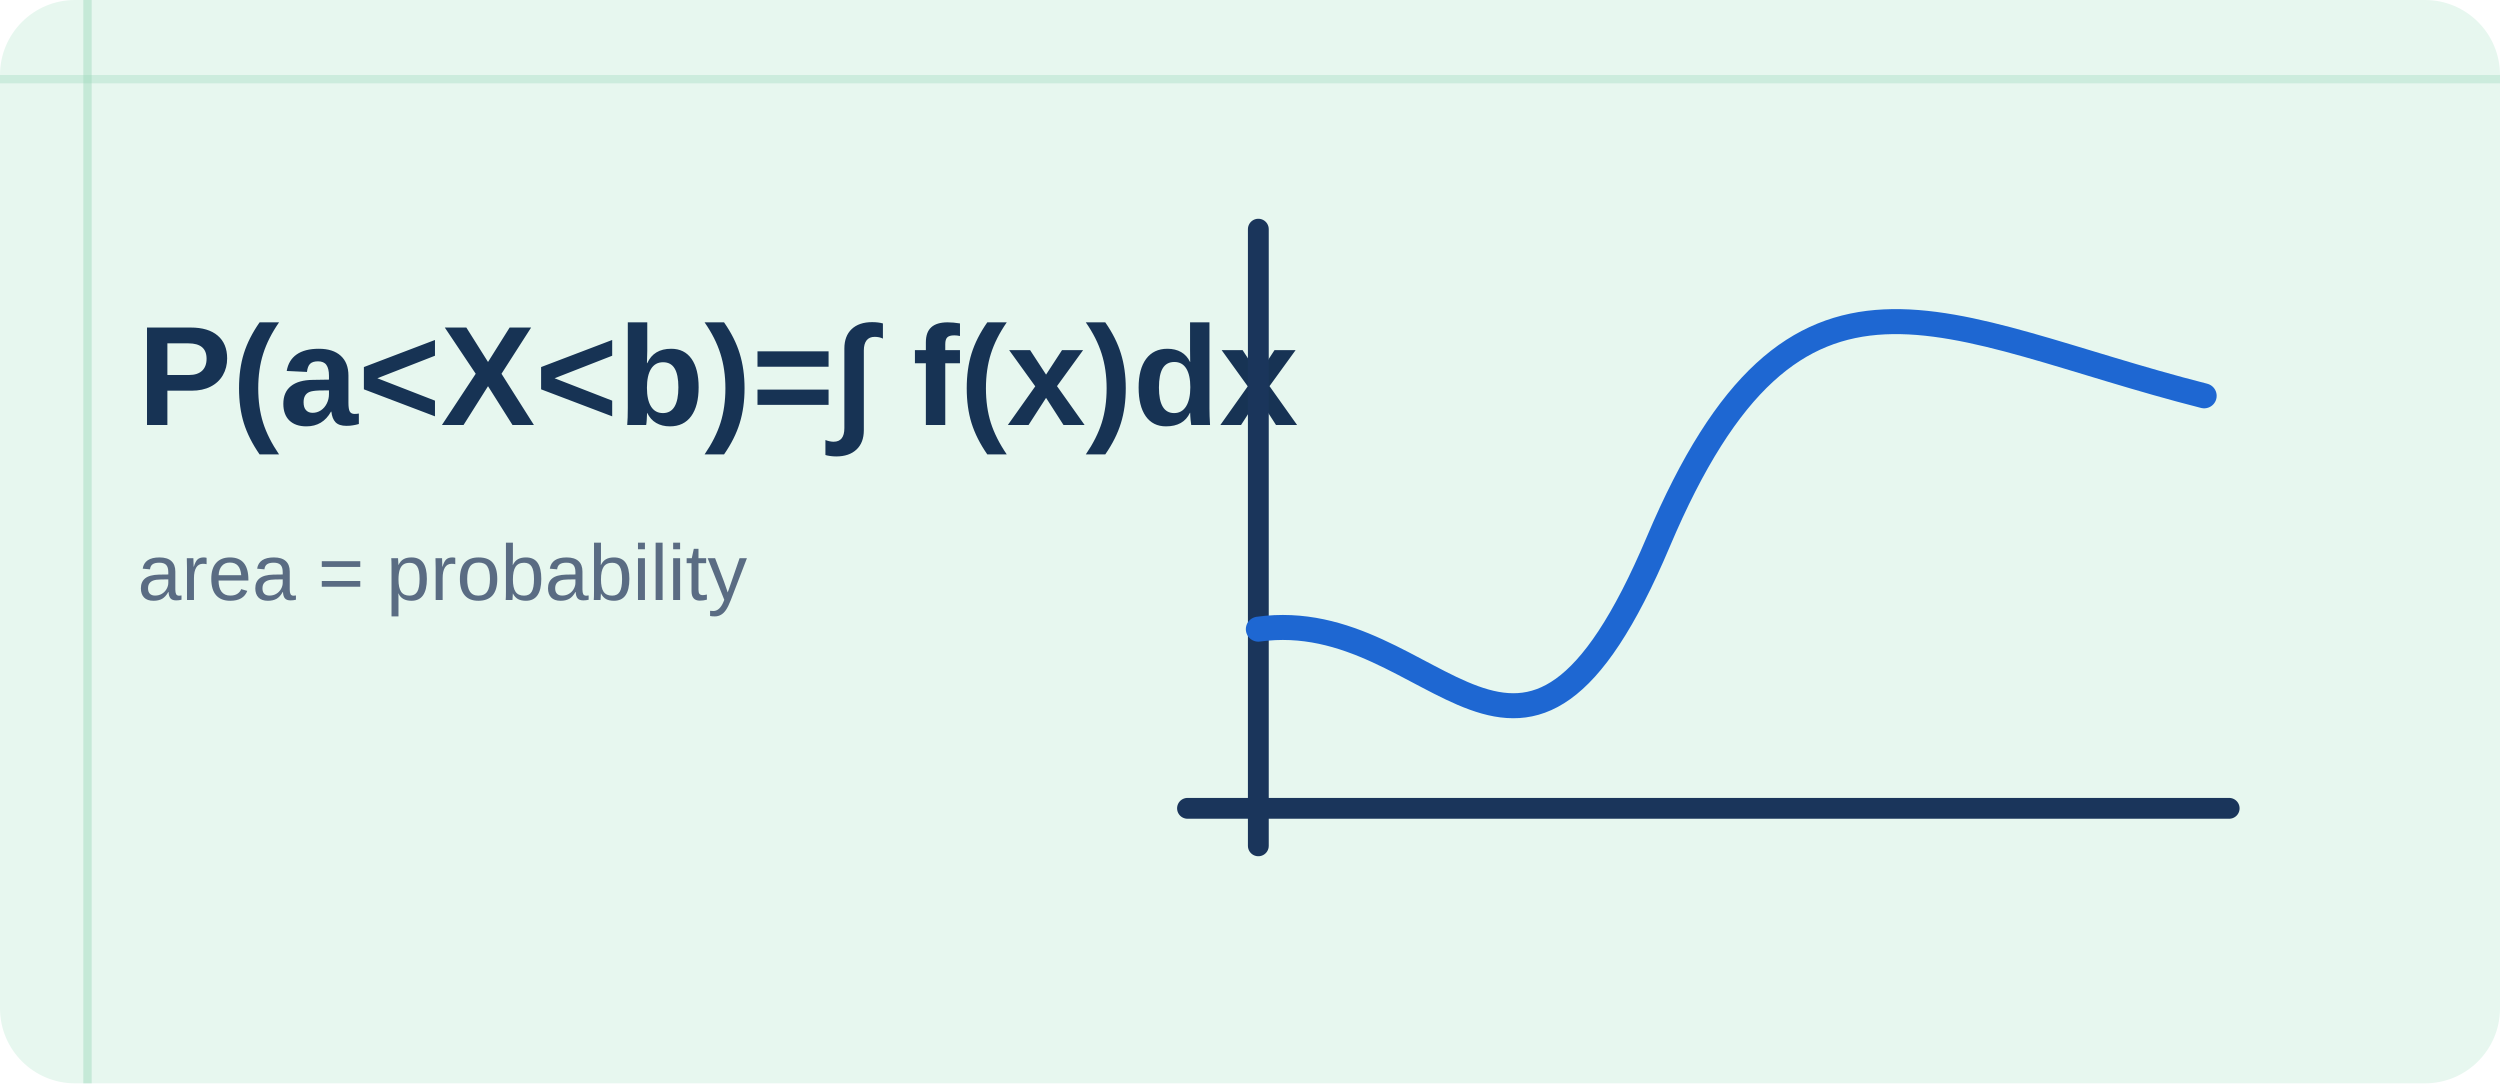
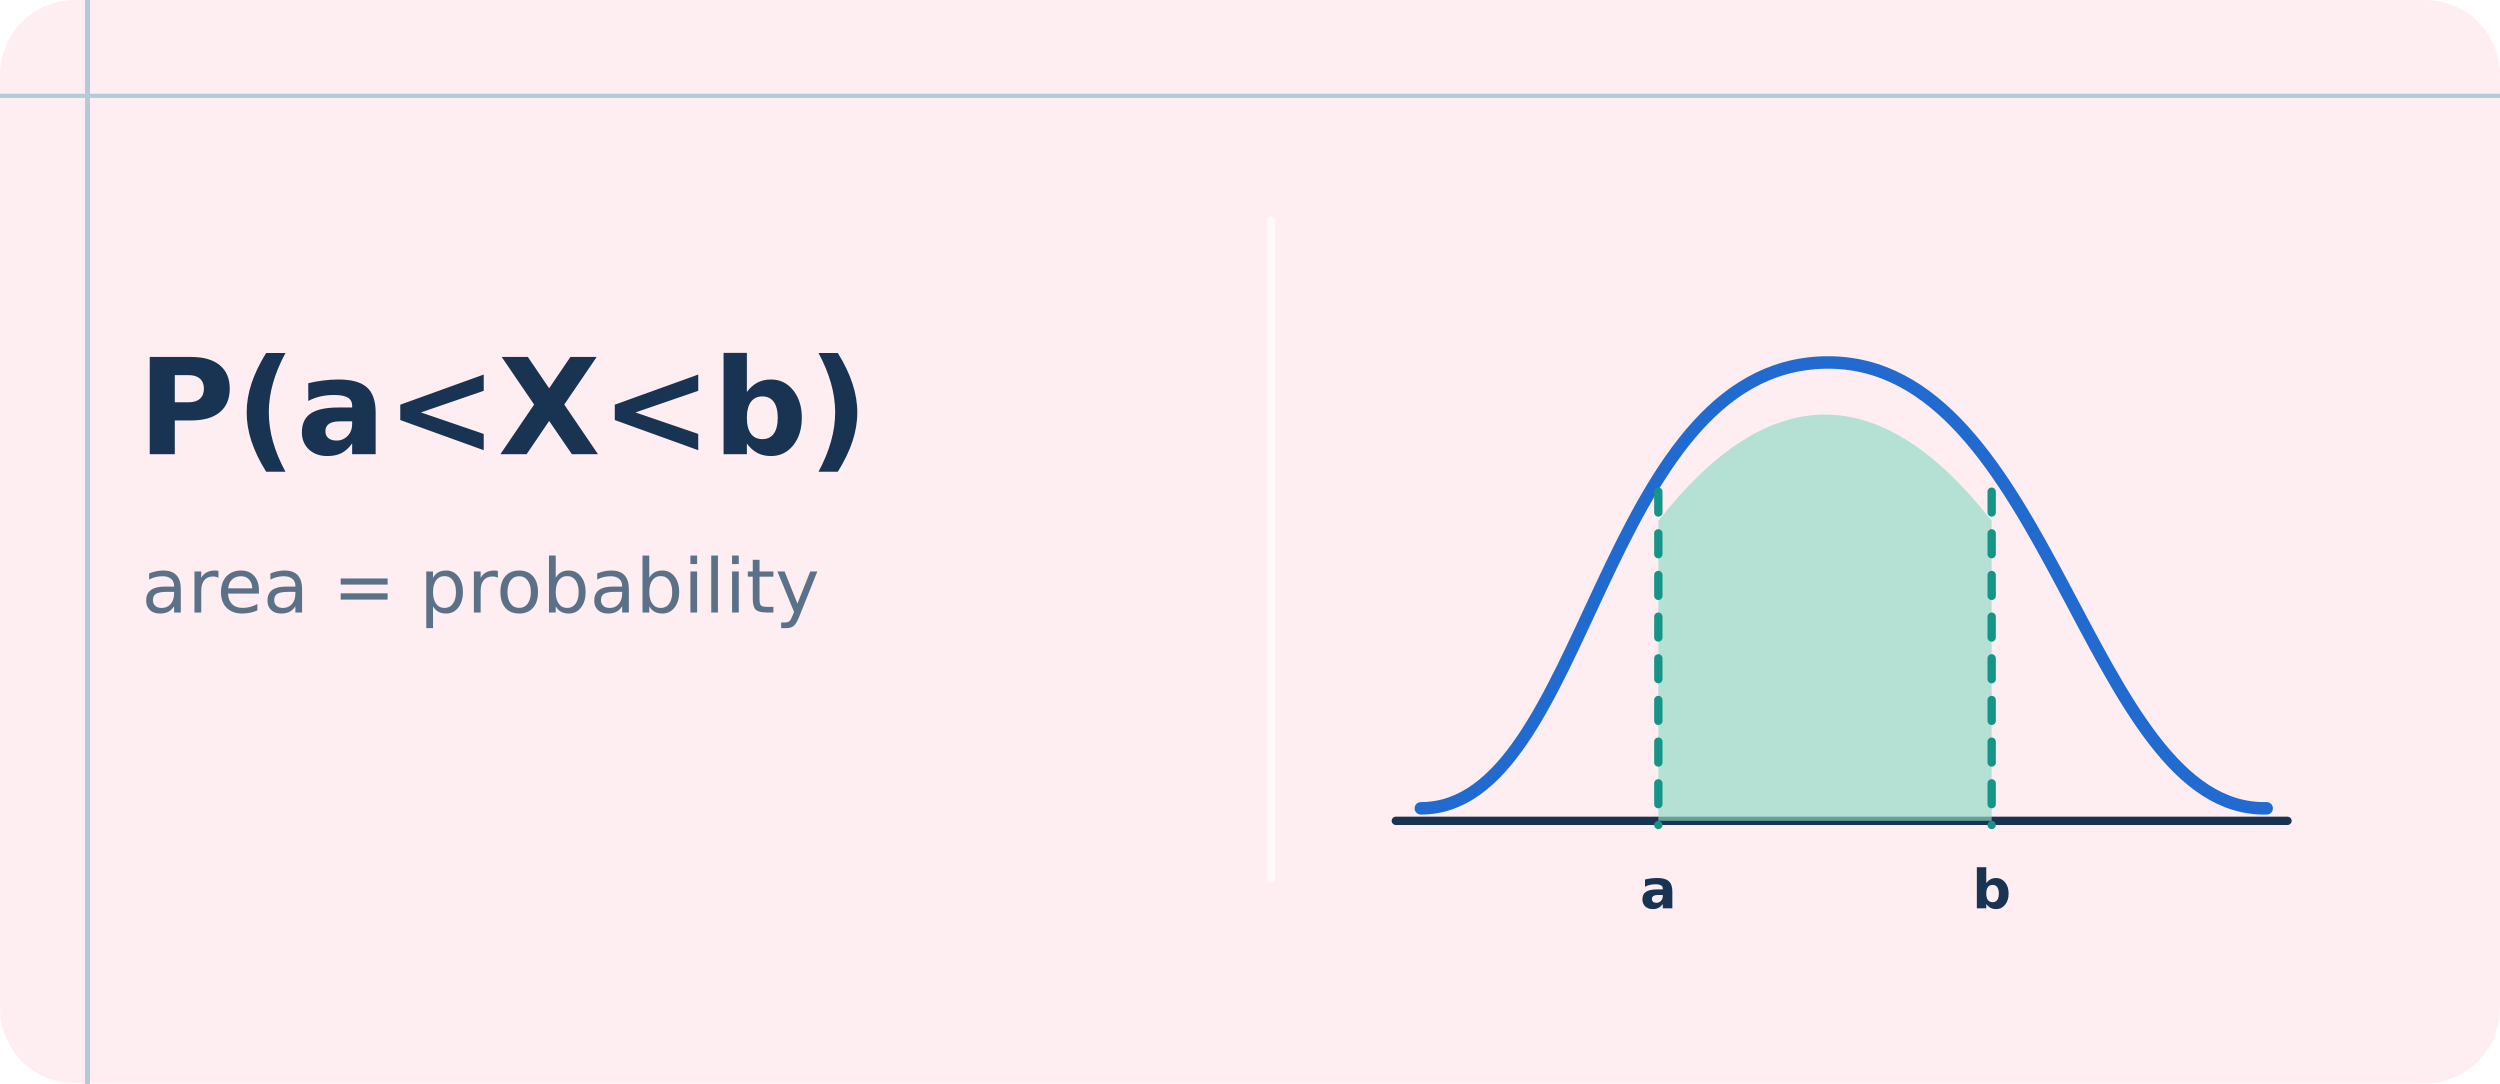
<svg xmlns="http://www.w3.org/2000/svg" viewBox="0 0 600 260" role="img" aria-labelledby="title">
-   <rect width="600" height="260" rx="18" fill="#e7f7ef" />
-   <path d="M0 19 L600 19" stroke="#9bd8bb" stroke-opacity=".35" stroke-width="2" />
-   <path d="M21 0 V260" stroke="#9bd8bb" stroke-opacity=".45" stroke-width="2" />
-   <text x="33" y="102" fill="#173354" font-size="34" font-family="Trebuchet MS,Segoe UI,Arial,sans-serif" font-weight="700">P(a&lt;X&lt;b)=∫ f(x)dx</text>
-   <text x="33" y="144" fill="#5a6c83" font-size="19" font-family="Trebuchet MS,Segoe UI,Arial,sans-serif">area = probability</text>
-   <path d="M285 194 H535 M302 203 V55" stroke="#1a355b" stroke-width="5" fill="none" stroke-linecap="round" stroke-linejoin="round" />
-   <path d="M302 151 C345 145 365 208 398 130 S466 79 529 95" stroke="#1e67d2" stroke-width="6" fill="none" stroke-linecap="round" />
+   <rect x="0" y="0" width="600" height="260" rx="18" fill="#ffeef1" stroke="none" stroke-width="2" />
+   <line x1="0" y1="23" x2="600" y2="23" stroke="#b3cbd6" stroke-width="1" stroke-linecap="round" />
+   <line x1="21" y1="0" x2="21" y2="260" stroke="#b3cbd6" stroke-width="1.2" stroke-linecap="round" />
+   <text x="33" y="109" text-anchor="start" font-family="Trebuchet MS, Segoe UI, DejaVu Sans, Arial, sans-serif" font-size="32" font-weight="700" fill="#183452">P(a&lt;X&lt;b)</text>
+   <text x="34" y="147" text-anchor="start" font-family="Trebuchet MS, Segoe UI, DejaVu Sans, Arial, sans-serif" font-size="18" font-weight="500" fill="#5b7187">area = probability</text>
+   <line x1="305" y1="53" x2="305" y2="211" stroke="#ffffffaa" stroke-width="2" stroke-linecap="round" />
+   <line x1="335" y1="197" x2="549" y2="197" stroke="#183452" stroke-width="2" stroke-linecap="round" />
+   <path d="M341 194 C381 194 384 88 438 87 S501 195 544 194" stroke="#216bd0" stroke-width="3" fill="none" stroke-linecap="round" stroke-linejoin="round" />
+   <path d="M398 197 L398 125 Q438 74 478 125 L478 197 Z" stroke="none" stroke-width="0" fill="#8edac4a8" stroke-linecap="round" stroke-linejoin="round" />
+   <line x1="398" y1="118" x2="398" y2="198" stroke="#159588" stroke-width="2" stroke-linecap="round" stroke-dasharray="5 5" />
+   <line x1="478" y1="118" x2="478" y2="198" stroke="#159588" stroke-width="2" stroke-linecap="round" stroke-dasharray="5 5" />
+   <text x="398" y="218" text-anchor="middle" font-family="Trebuchet MS, Segoe UI, DejaVu Sans, Arial, sans-serif" font-size="13" font-weight="700" fill="#183452">a</text>
+   <text x="478" y="218" text-anchor="middle" font-family="Trebuchet MS, Segoe UI, DejaVu Sans, Arial, sans-serif" font-size="13" font-weight="700" fill="#183452">b</text>
</svg>
